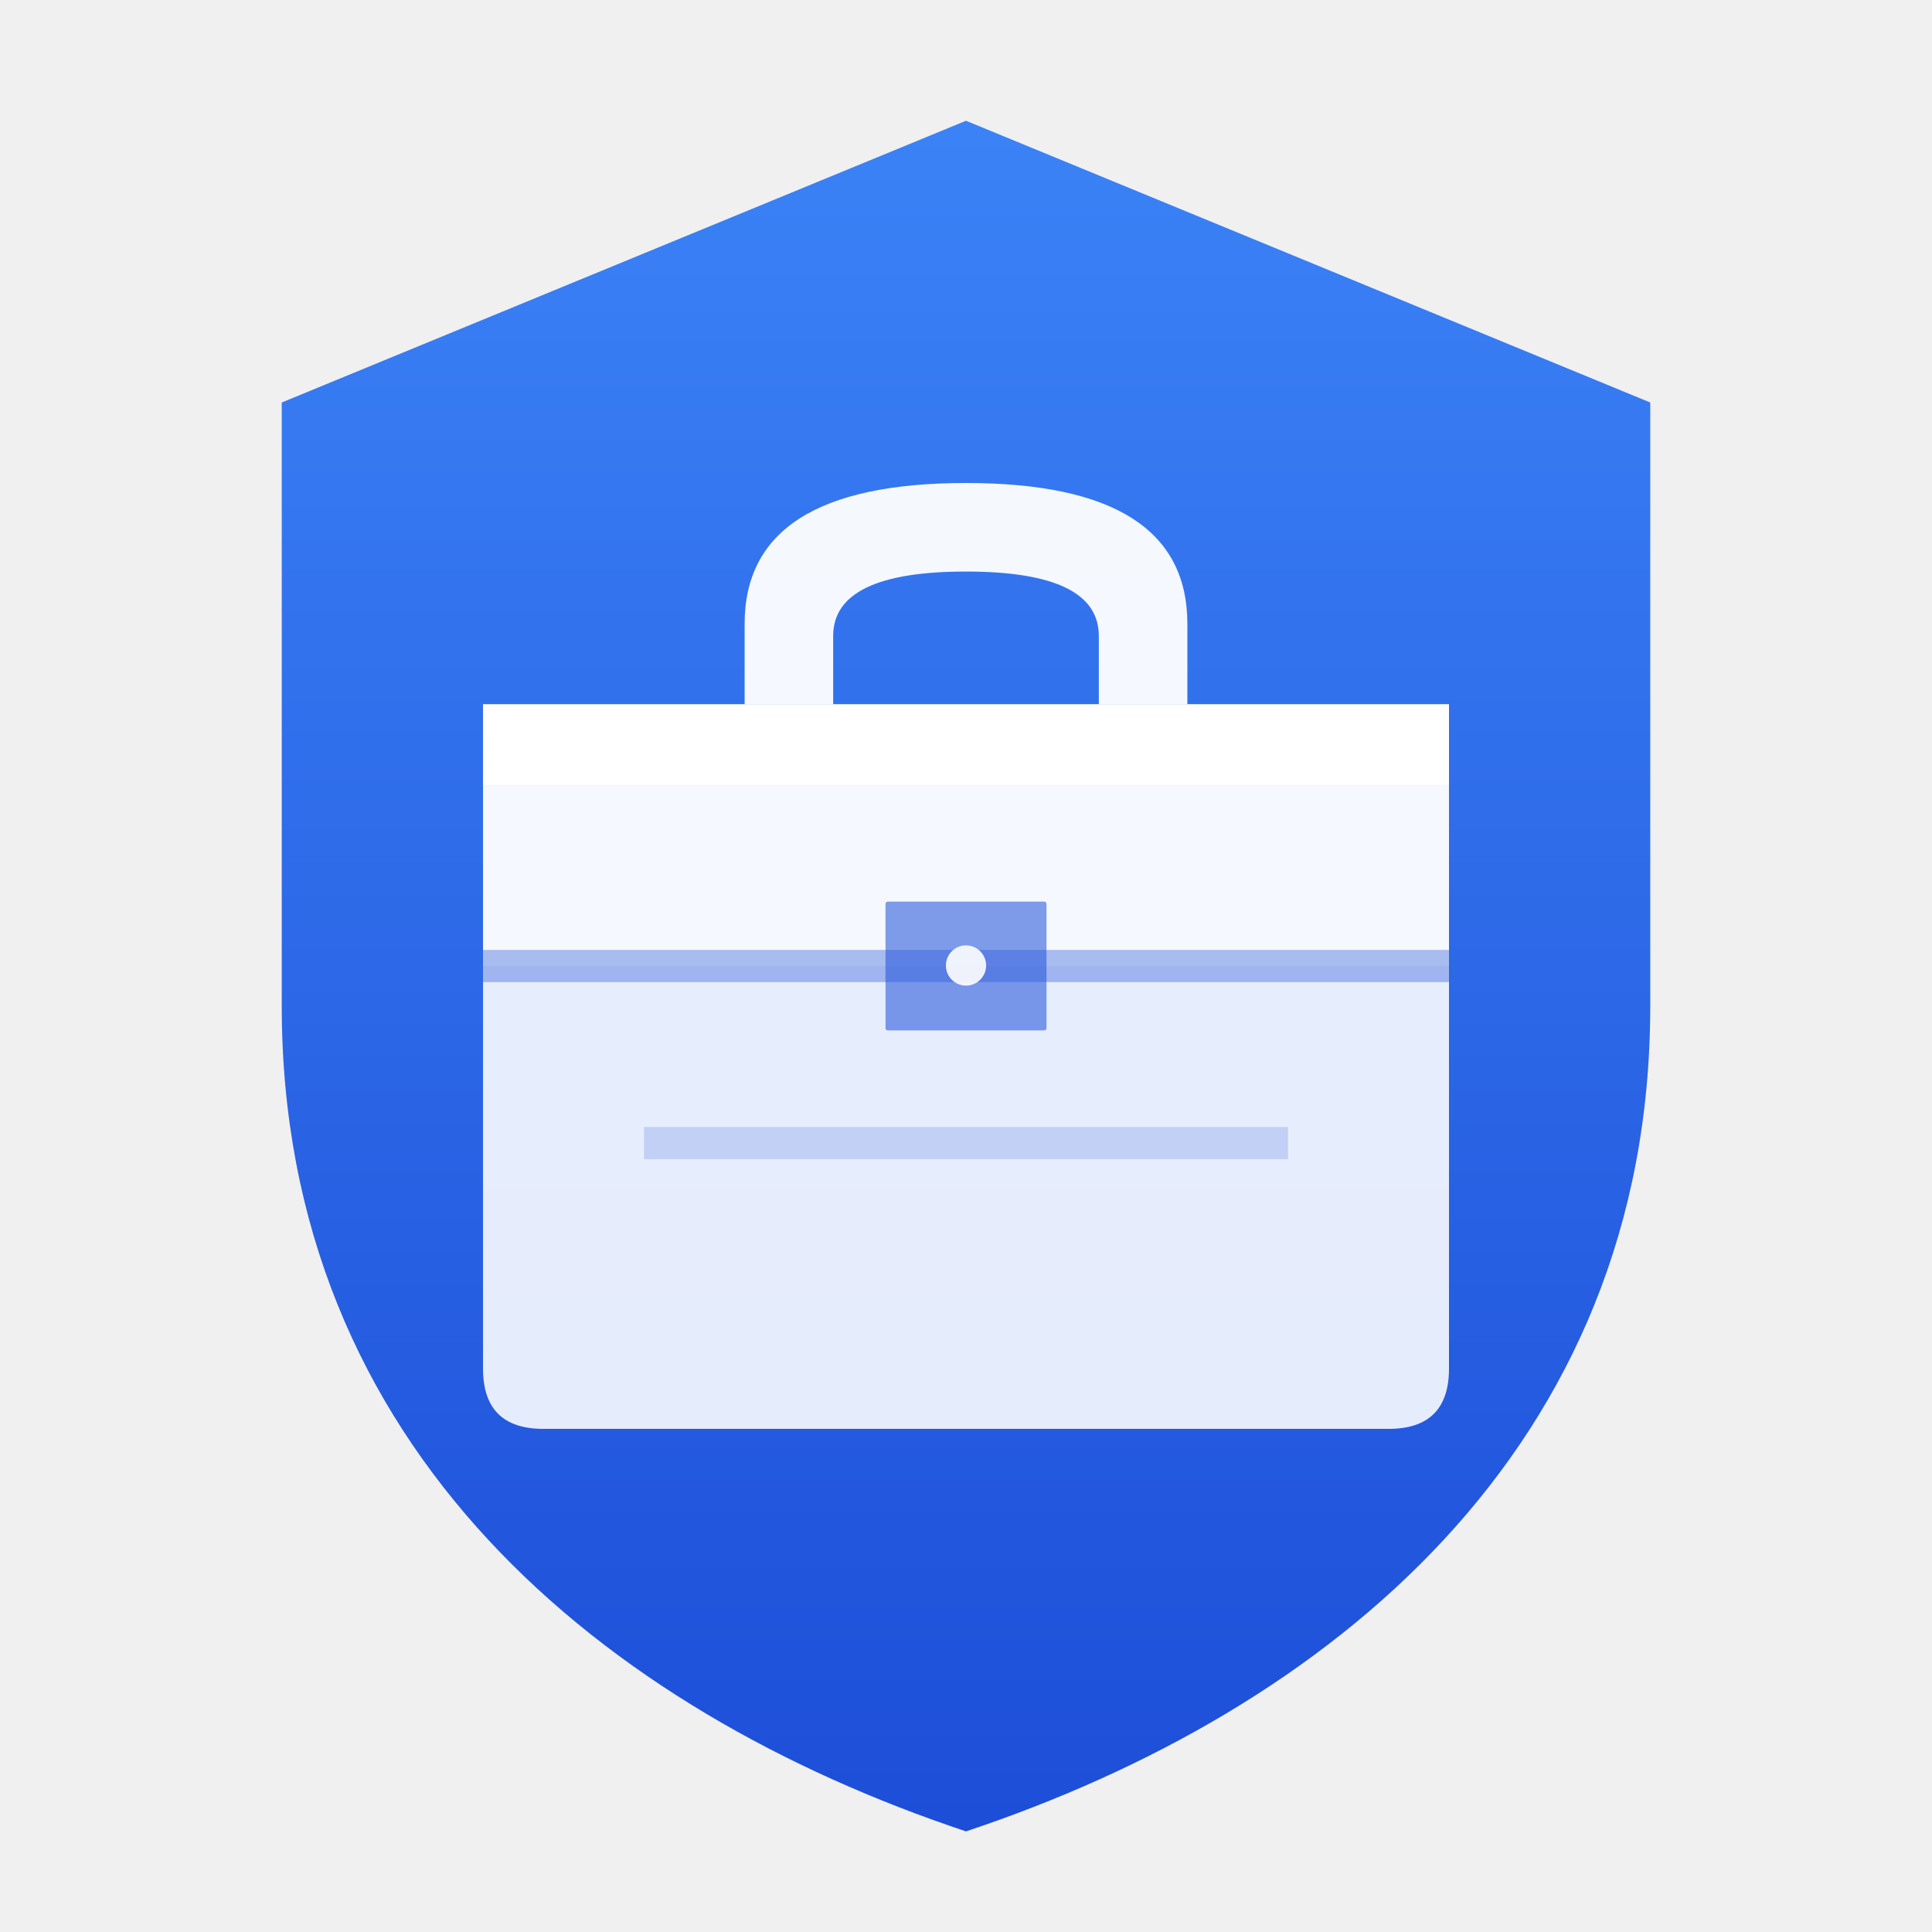
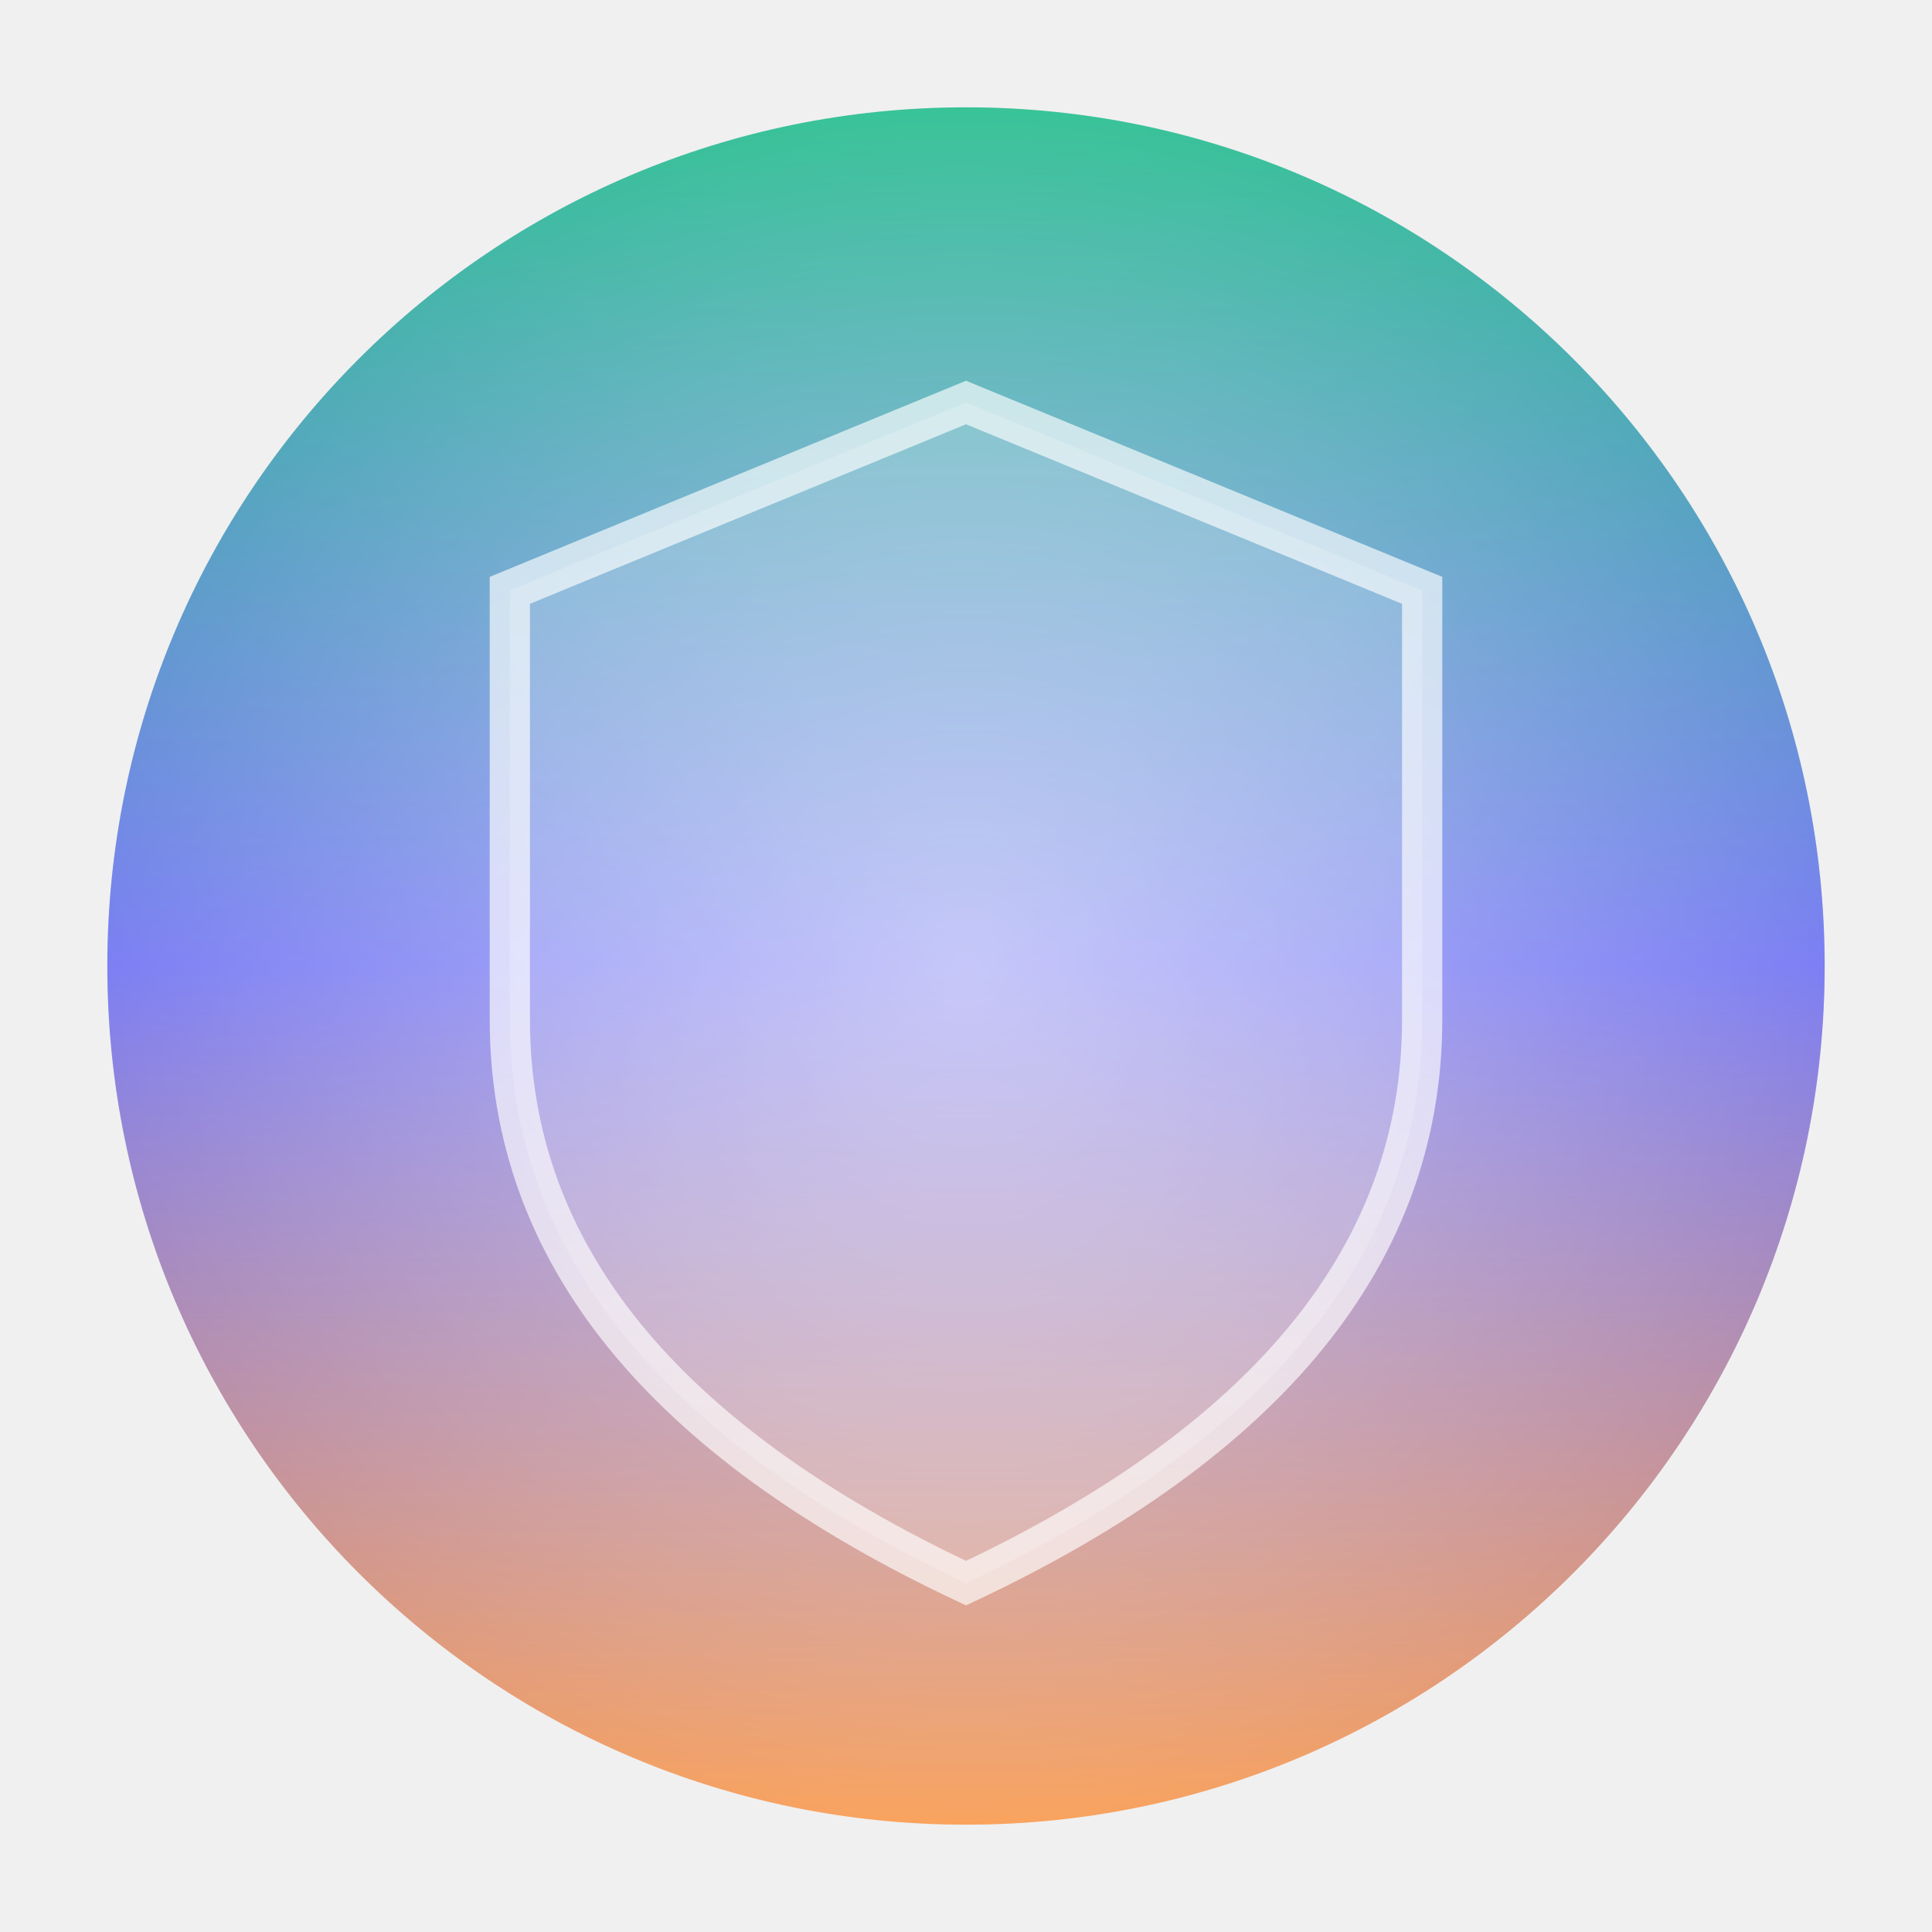
- <svg xmlns="http://www.w3.org/2000/svg" width="100%" height="100%" viewBox="0 0 512 512" version="1.1" xml:space="preserve" style="fill-rule:evenodd;clip-rule:evenodd;stroke-linejoin:round;stroke-miterlimit:2;">
-   <g transform="matrix(10.66667,0,0,10.66667,0,0)">
-     <path d="M24,3L41,10L41,25C41,36 33,42.5 24,45.5C15,42.5 7,36 7,25L7,10L24,3Z" style="fill:url(#_Linear1);fill-rule:nonzero;" />
-   </g>
-   <g transform="matrix(10.66667,0,0,10.66667,0,0)">
-     <path d="M18.5,17.5L18.5,15.5C18.5,13.167 20.333,12 24,12C27.667,12 29.5,13.167 29.5,15.5L29.5,17.5L27.3,17.5L27.3,15.8C27.3,14.733 26.2,14.2 24,14.2C21.8,14.2 20.7,14.733 20.7,15.8L20.7,17.5L18.5,17.5Z" style="fill:white;fill-opacity:0.95;fill-rule:nonzero;" />
-   </g>
-   <g transform="matrix(10.66667,0,0,10.66667,0,0)">
-     <rect x="12" y="17.5" width="24" height="6.5" style="fill:white;fill-opacity:0.95;fill-rule:nonzero;" />
-   </g>
-   <g transform="matrix(10.66667,0,0,10.66667,0,0)">
-     <rect x="12" y="17.5" width="24" height="2" style="fill:white;fill-rule:nonzero;" />
-   </g>
-   <g transform="matrix(10.66667,0,0,10.66667,0,0)">
-     <path d="M12,24L36,24L36,34C36,35 35.5,35.5 34.5,35.5L13.5,35.5C12.5,35.5 12,35 12,34L12,24Z" style="fill:white;fill-opacity:0.88;fill-rule:nonzero;" />
-   </g>
-   <g transform="matrix(10.66667,0,0,10.66667,0,0)">
-     <rect x="12" y="23.6" width="24" height="0.8" style="fill:rgb(29,78,216);fill-opacity:0.35;" />
-   </g>
-   <g transform="matrix(10.66667,0,0,10.66667,0,2.133333)">
-     <path d="M26,22.256L26,25.344C26,25.375 25.975,25.4 25.944,25.4L22.056,25.4C22.025,25.4 22,25.375 22,25.344L22,22.256C22,22.225 22.025,22.2 22.056,22.2L25.944,22.2C25.975,22.2 26,22.225 26,22.256Z" style="fill:rgb(29,78,216);fill-opacity:0.55;" />
-   </g>
-   <g transform="matrix(10.66667,0,0,10.66667,0,2)">
-     <circle cx="24" cy="23.8" r="0.5" style="fill:white;fill-opacity:0.9;" />
-   </g>
-   <g transform="matrix(10.66667,0,0,10.66667,0,0)">
-     <rect x="16" y="28" width="16" height="0.8" style="fill:rgb(29,78,216);fill-opacity:0.18;" />
-   </g>
+ <svg xmlns="http://www.w3.org/2000/svg" viewBox="0 0 144 144" role="img" aria-label="CloakYard">
  <defs>
-     <linearGradient id="_Linear1" x1="0" y1="0" x2="1" y2="0" gradientUnits="userSpaceOnUse" gradientTransform="matrix(0,42.5,-42.5,0,7,3)">
-       <stop offset="0" style="stop-color:rgb(59,130,246);stop-opacity:1" />
-       <stop offset="1" style="stop-color:rgb(29,78,216);stop-opacity:1" />
+     <linearGradient id="bg" x1="0" y1="0" x2="0" y2="1">
+       <stop offset="0%" stop-color="#10b981" />
+       <stop offset="50%" stop-color="#6366f1" />
+       <stop offset="100%" stop-color="#fb923c" />
    </linearGradient>
+     <radialGradient id="bloom" cx="0.5" cy="0.5" r="0.7">
+       <stop offset="0%" stop-color="#ffffff" stop-opacity="0.55" />
+       <stop offset="100%" stop-color="#ffffff" stop-opacity="0" />
+     </radialGradient>
+     <path id="shield" d="M 72 30 L 38 44 L 38 76 Q 38 102 72 118 Q 106 102 106 76 L 106 44 Z" />
  </defs>
+   <circle cx="72" cy="72" r="64" fill="url(#bg)" />
+   <circle cx="72" cy="72" r="64" fill="url(#bloom)" />
+   <use href="#shield" fill="#ffffff" fill-opacity="0.18" />
+   <use href="#shield" fill="none" stroke="#ffffff" stroke-width="3" stroke-opacity="0.65" />
</svg>
